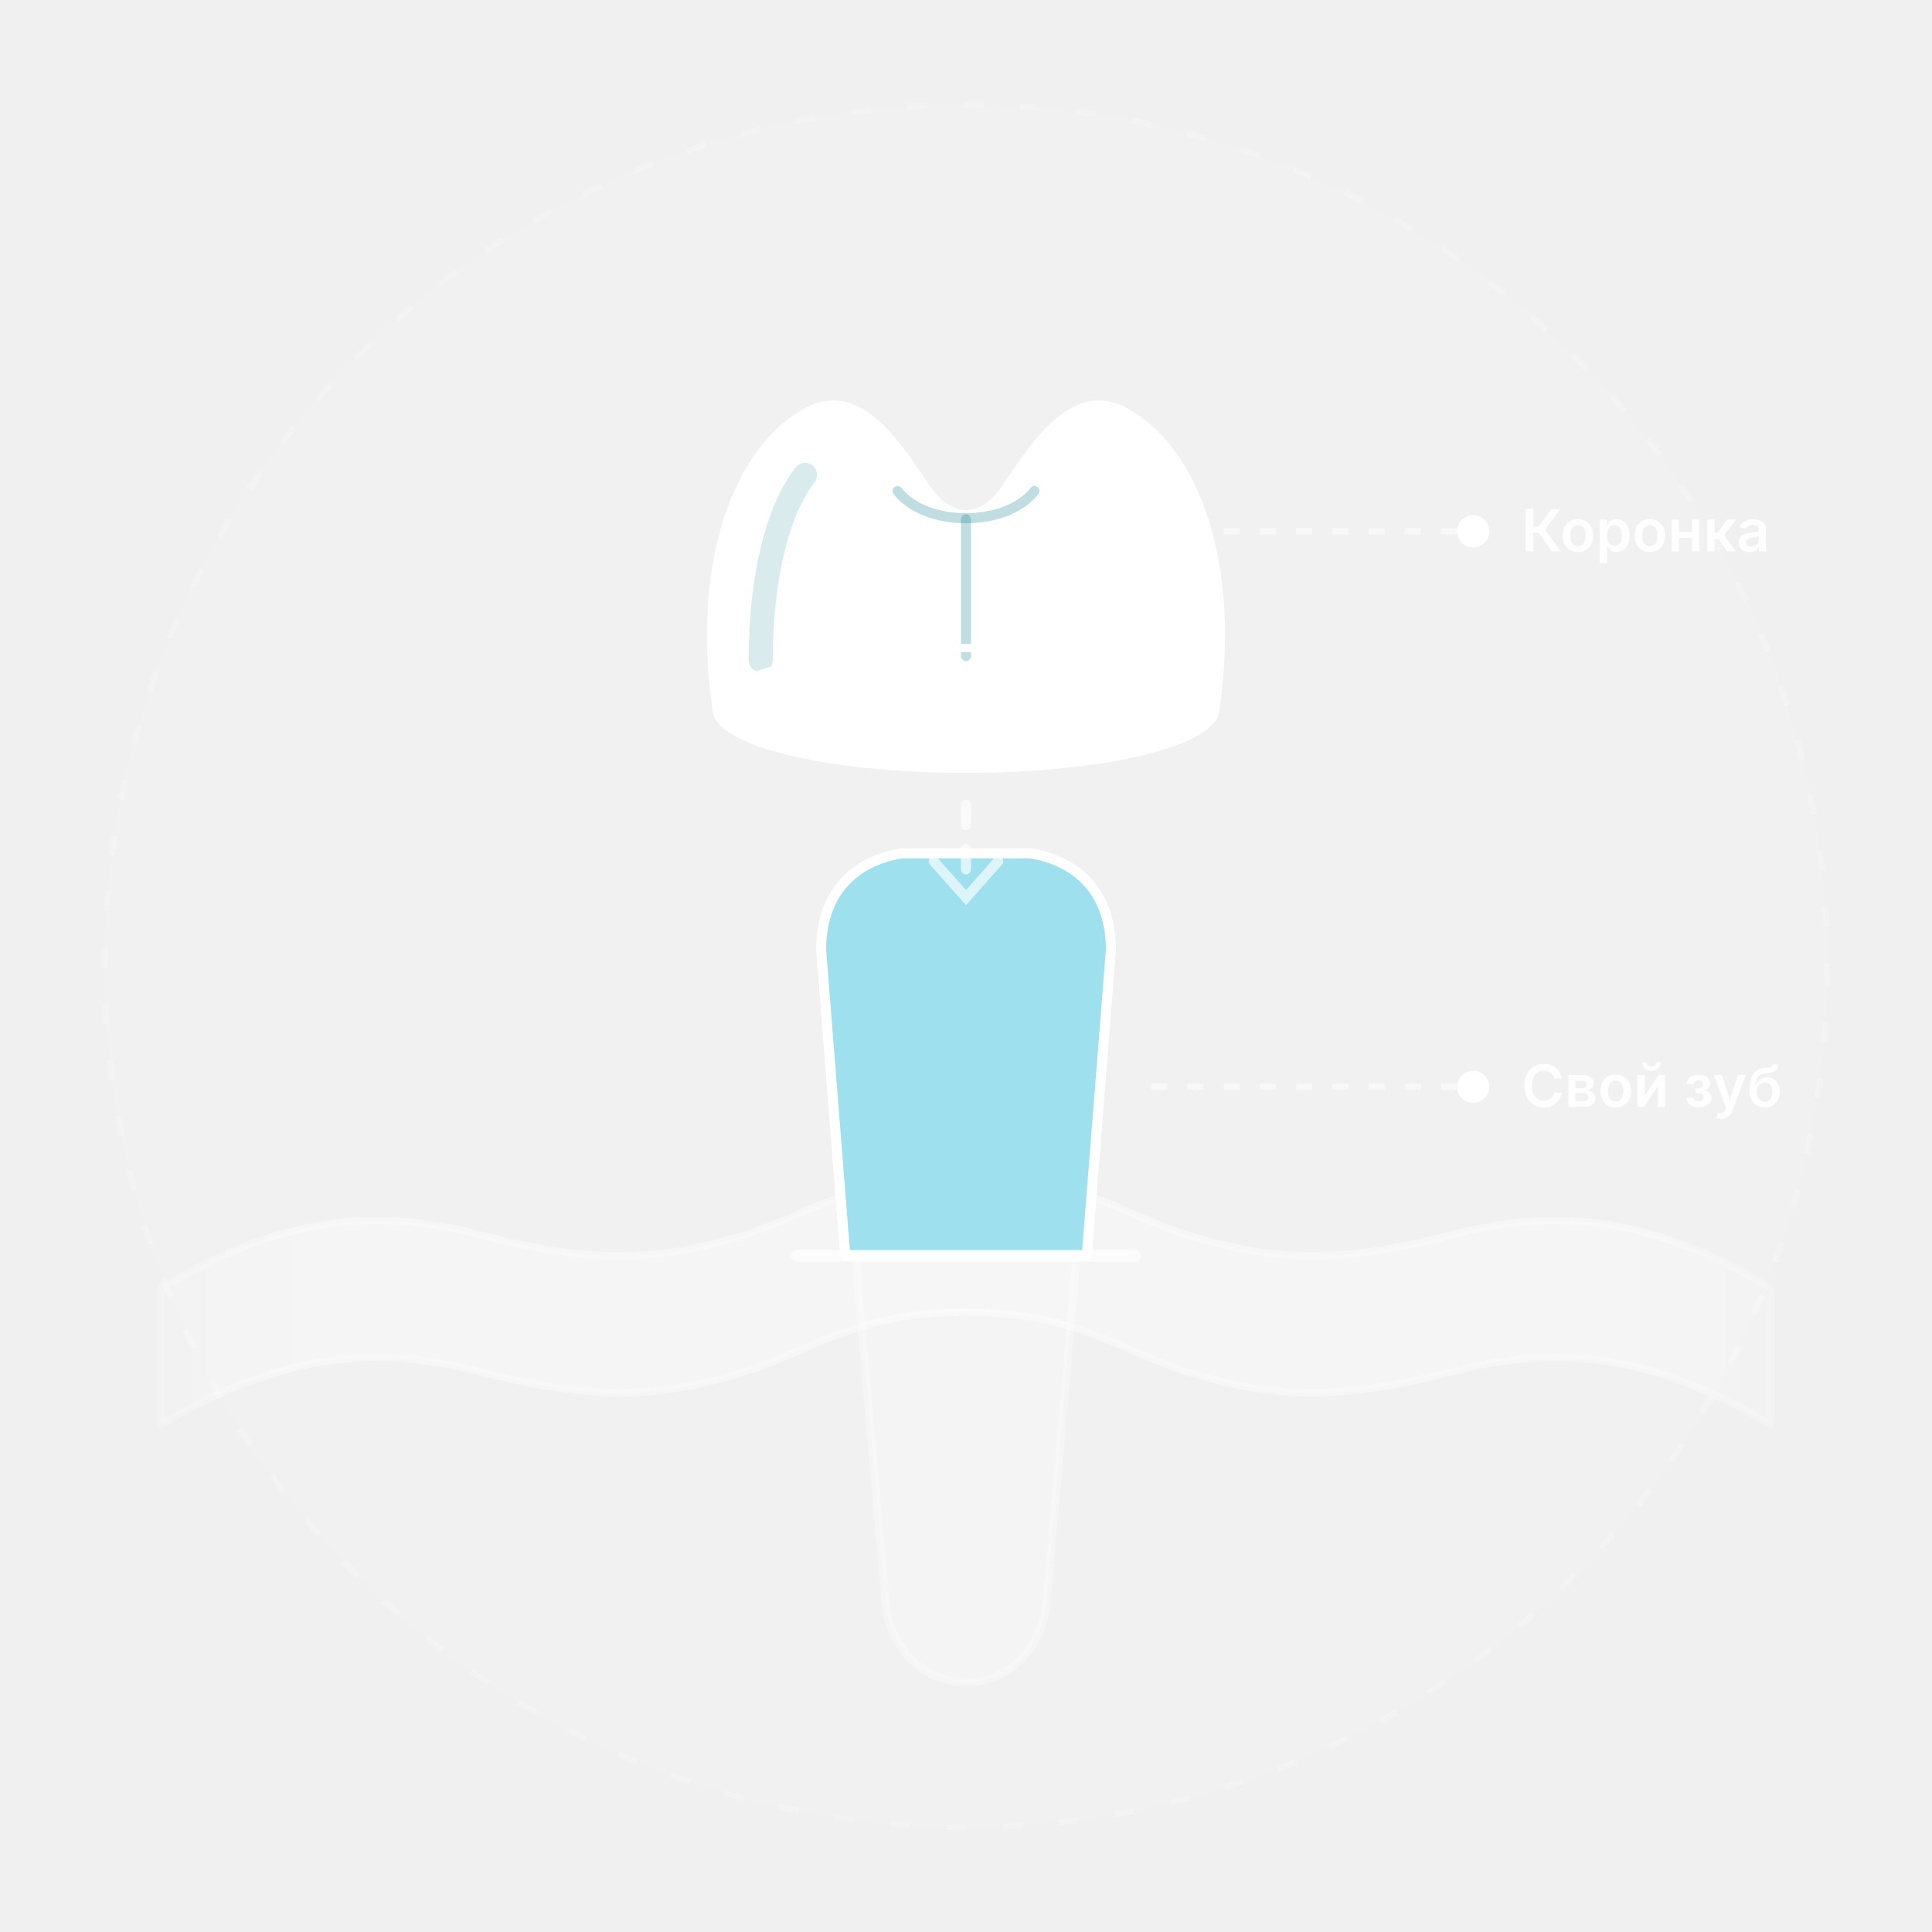
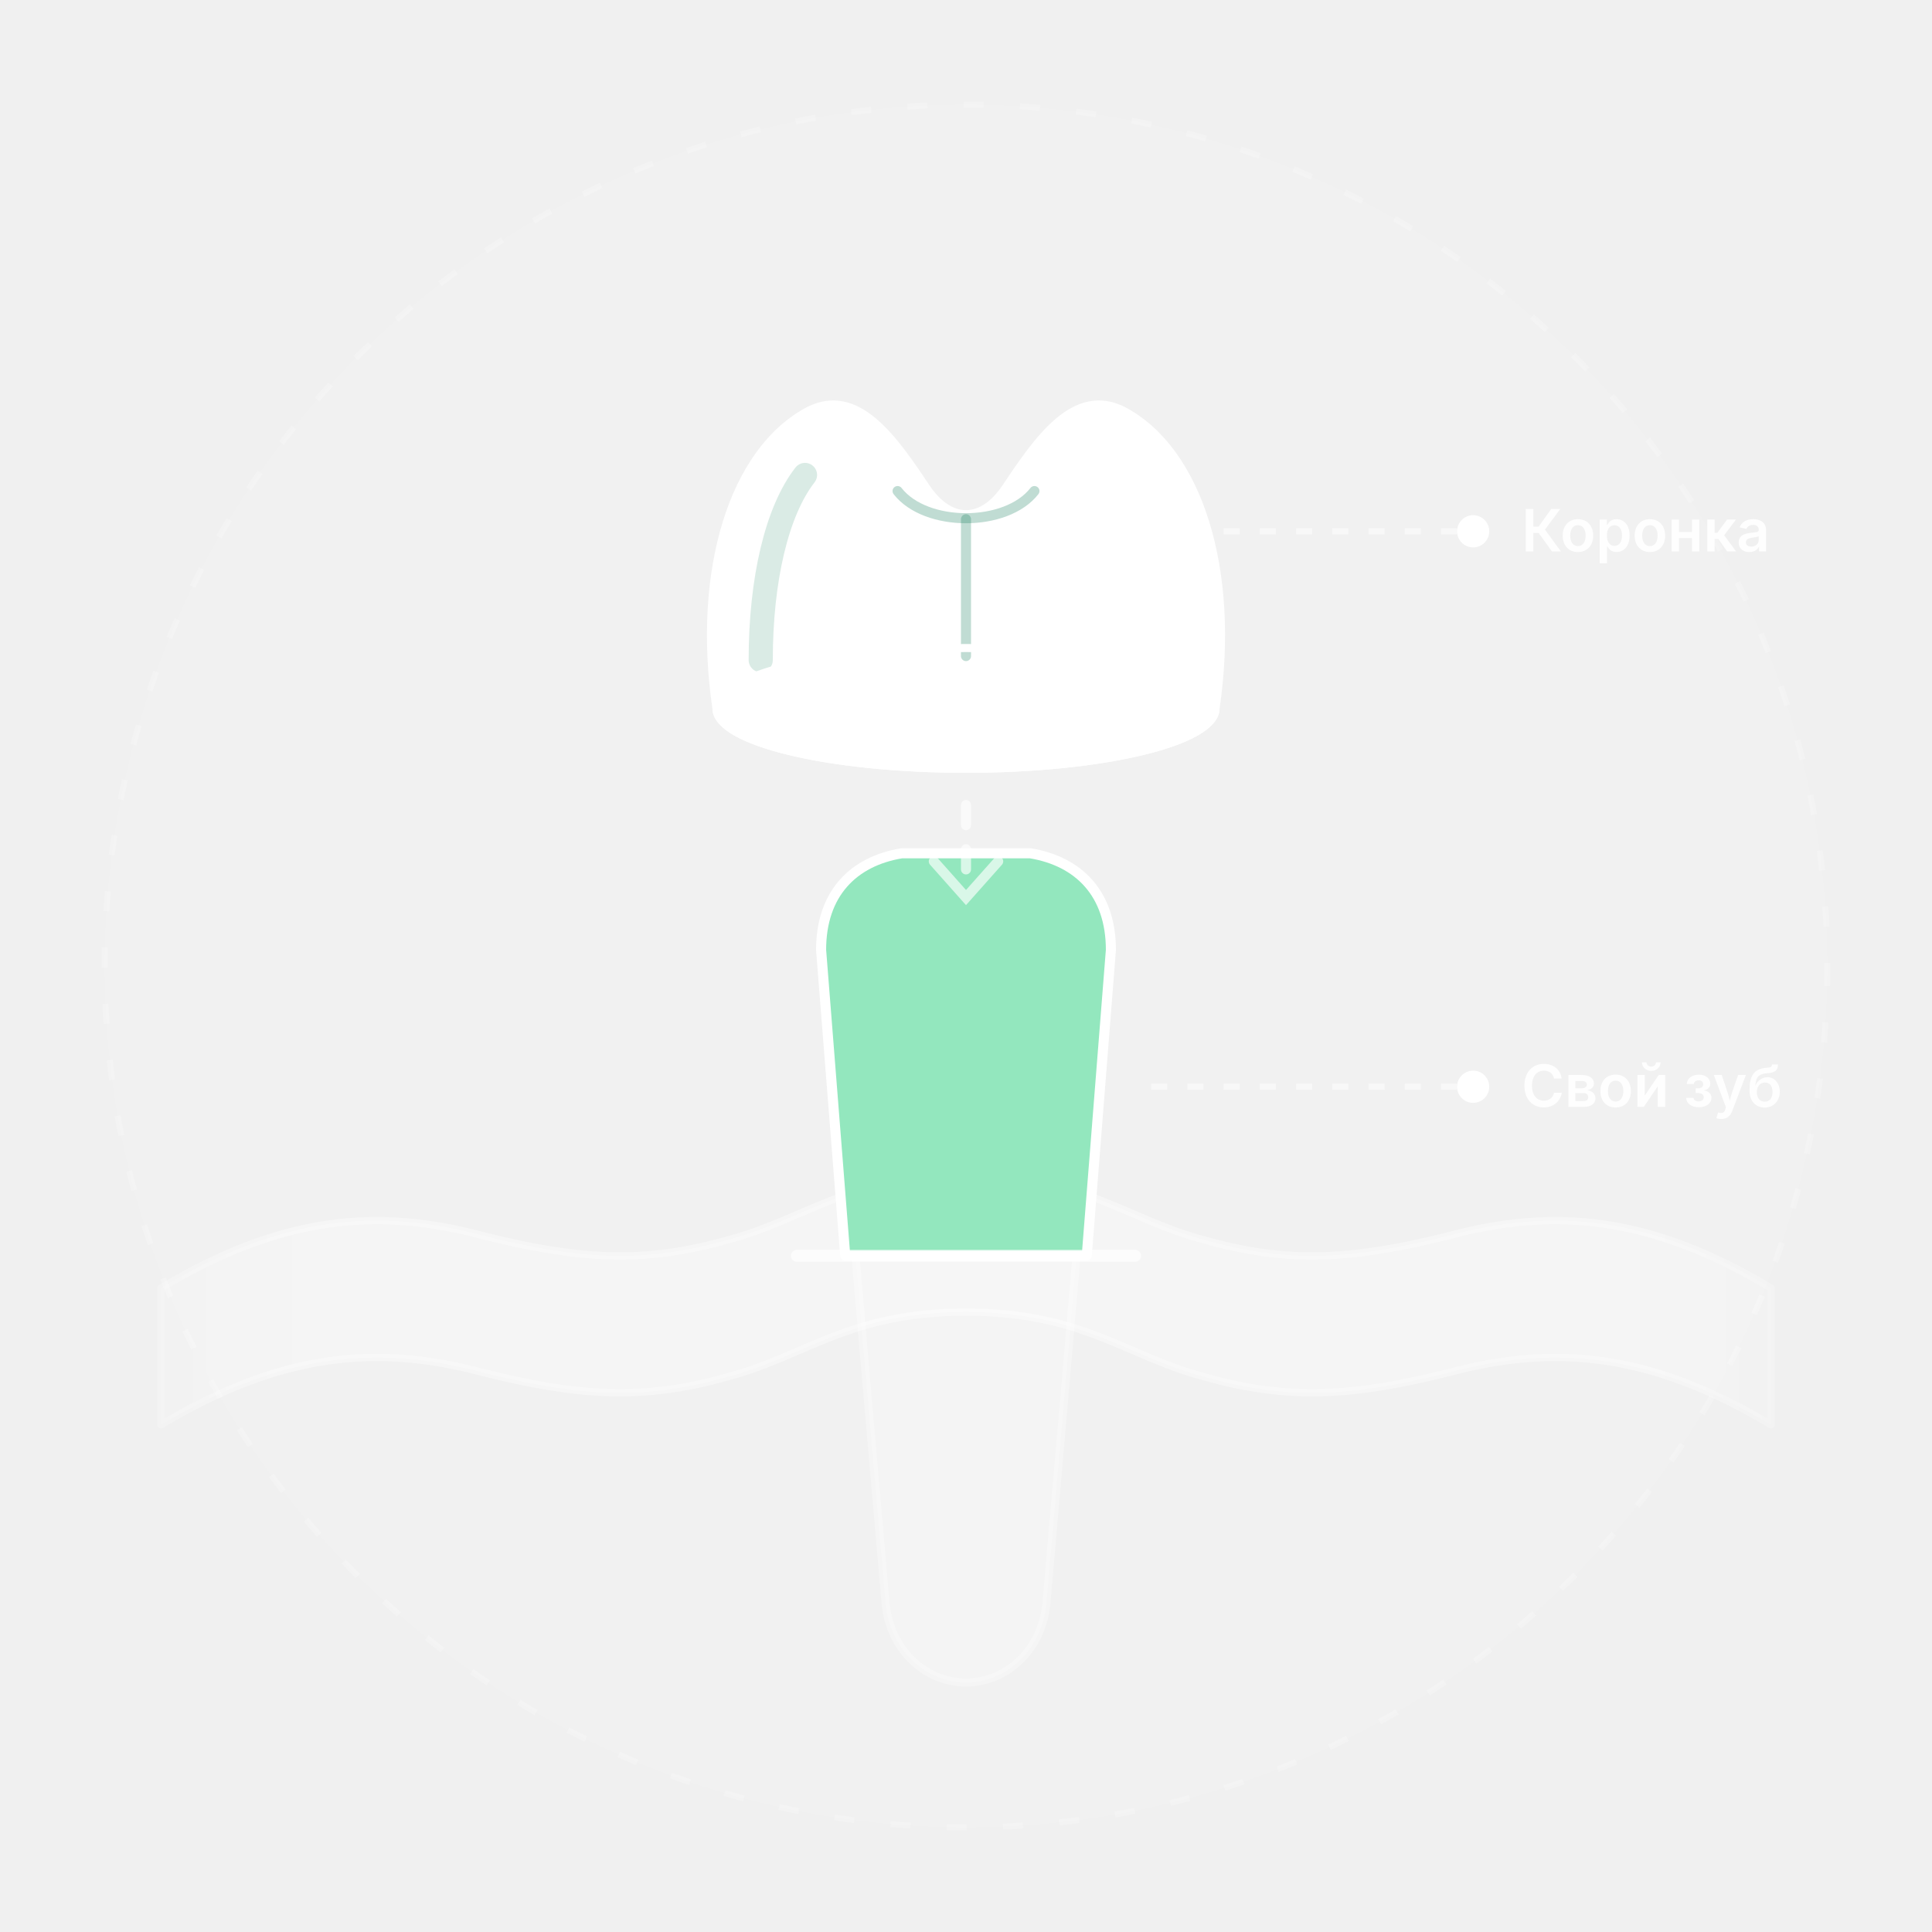
<svg xmlns="http://www.w3.org/2000/svg" viewBox="0 0 480 480" role="img" aria-label="Схема зубной коронки: коронка устанавливается на обточенный зуб">
  <defs>
    <linearGradient id="cr-fx" x1="0" y1="0" x2="1" y2="0">
      <stop offset="0" stop-color="#000" />
      <stop offset=".16" stop-color="#fff" />
      <stop offset=".84" stop-color="#fff" />
      <stop offset="1" stop-color="#000" />
    </linearGradient>
    <mask id="cr-mx">
      <rect width="480" height="480" fill="url(#cr-fx)" />
    </mask>
  </defs>
  <circle cx="240" cy="240" r="214" fill="#fff" opacity=".07" />
  <circle cx="240" cy="240" r="214" fill="none" stroke="#fff" stroke-opacity=".18" stroke-width="1.5" stroke-dasharray="5 9" />
  <g mask="url(#cr-mx)">
    <path d="M212 306h56l-8 92c-1 12-10 20-20 20s-19-8-20-20z" fill="#fff" fill-opacity=".18" stroke="#fff" stroke-opacity=".3" stroke-width="2" stroke-linejoin="round" />
    <path d="M40 320c30-18 54-20 80-13 24 6 40 7 61 1 19-5 30-16 59-16s40 11 59 16c21 6 37 5 61-1 26-7 50-5 80 13v34c-30-18-54-20-80-13-24 6-40 7-61 1-19-5-30-16-59-16s-40 11-59 16c-21 6-37 5-61-1-26-7-50-5-80 13z" fill="#fff" fill-opacity=".26" stroke="#fff" stroke-opacity=".36" stroke-width="1.8" stroke-linejoin="round" />
  </g>
-   <path d="M204 236c0-14 8-22 20-24h32c12 2 20 10 20 24l-6 76h-60z" fill="#9FE0EE" stroke="#fff" stroke-width="2.5" stroke-linejoin="round" />
+   <path d="M204 236c0-14 8-22 20-24h32c12 2 20 10 20 24l-6 76h-60z" fill="#93E7BE" stroke="#fff" stroke-width="2.5" stroke-linejoin="round" />
  <path d="M198 312h84" stroke="#fff" stroke-opacity=".65" stroke-width="3" stroke-linecap="round" />
  <g>
-     <ellipse cx="240" cy="176" rx="62" ry="15" fill="#0B4E5A" fill-opacity=".5" />
+     <ellipse cx="240" cy="176" rx="62" ry="15" fill="#0A4D38" fill-opacity=".5" />
    <path d="M178 176c-5-34 4-64 23-74 12-6 21 7 29 19 6 9 14 9 20 0 8-12 17-25 29-19 19 10 28 40 23 74              a62 15 0 0 1-124 0z" fill="#fff" stroke="#fff" stroke-width="2" stroke-linejoin="round" />
-     <g stroke="#0D7C8C" stroke-opacity=".26" stroke-width="2.5" stroke-linecap="round" fill="none">
+     <g stroke="#0C7A55" stroke-opacity=".26" stroke-width="2.5" stroke-linecap="round" fill="none">
      <path d="M223 122c7 9 27 9 34 0" />
      <path d="M240 129v34" />
    </g>
-     <path d="M200 118c-7 9-11 26-11 46" stroke="#0D7C8C" stroke-opacity=".15" stroke-width="6" stroke-linecap="round" fill="none" />
+     <path d="M200 118c-7 9-11 26-11 46" stroke="#0C7A55" stroke-opacity=".15" stroke-width="6" stroke-linecap="round" fill="none" />
    <ellipse cx="240" cy="176" rx="62" ry="15" fill="none" stroke="#fff" stroke-width="2" />
  </g>
  <g stroke="#fff" stroke-opacity=".65" stroke-width="2.5" fill="none" stroke-linecap="round">
    <path d="M240 200v20" stroke-dasharray="5 6" />
    <path d="M232 214l8 9 8-9" />
  </g>
  <g stroke="#fff" stroke-opacity=".5" stroke-width="1.5" fill="none" stroke-dasharray="4 5">
    <path d="M304 132h58" />
    <path d="M286 270h76" />
  </g>
  <g fill="#fff">
    <circle cx="366" cy="132" r="4" />
    <circle cx="366" cy="270" r="4" />
  </g>
  <g fill="#fff" fill-opacity=".9" font-family="system-ui,-apple-system,'Segoe UI',sans-serif" font-size="14.5" font-weight="600">
    <text x="378" y="137">Коронка</text>
    <text x="378" y="275">Свой зуб</text>
  </g>
</svg>
